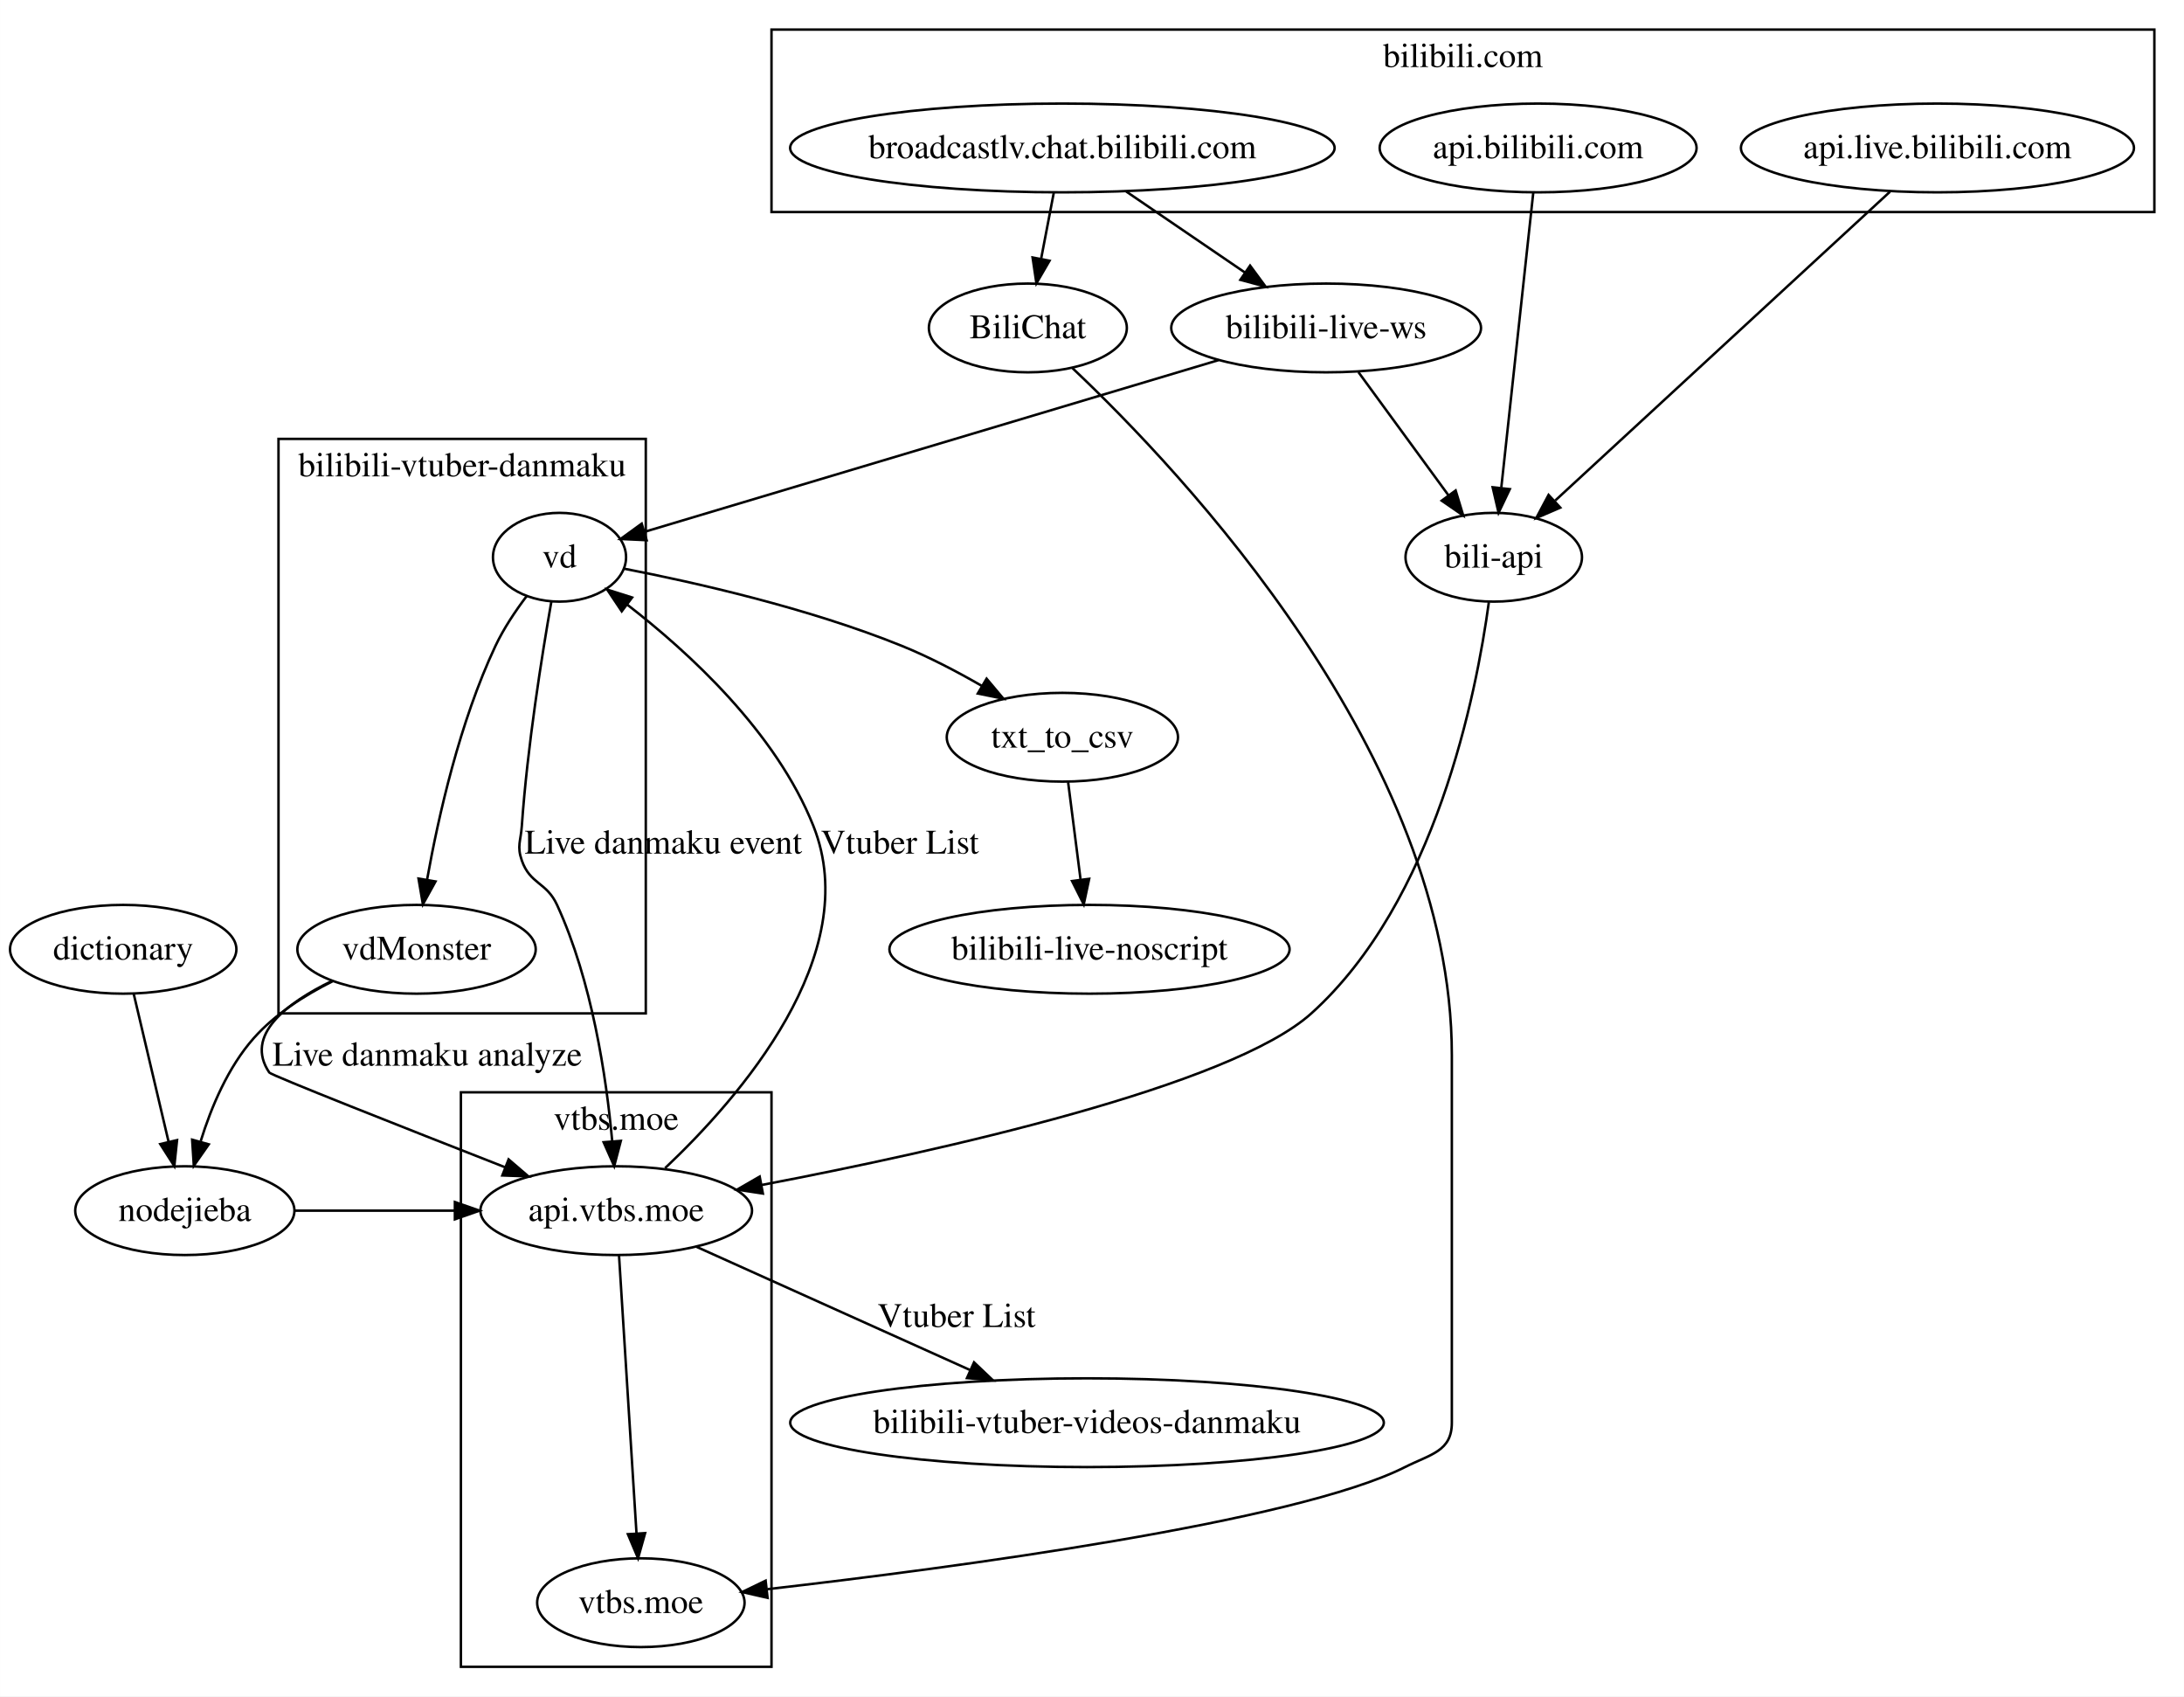
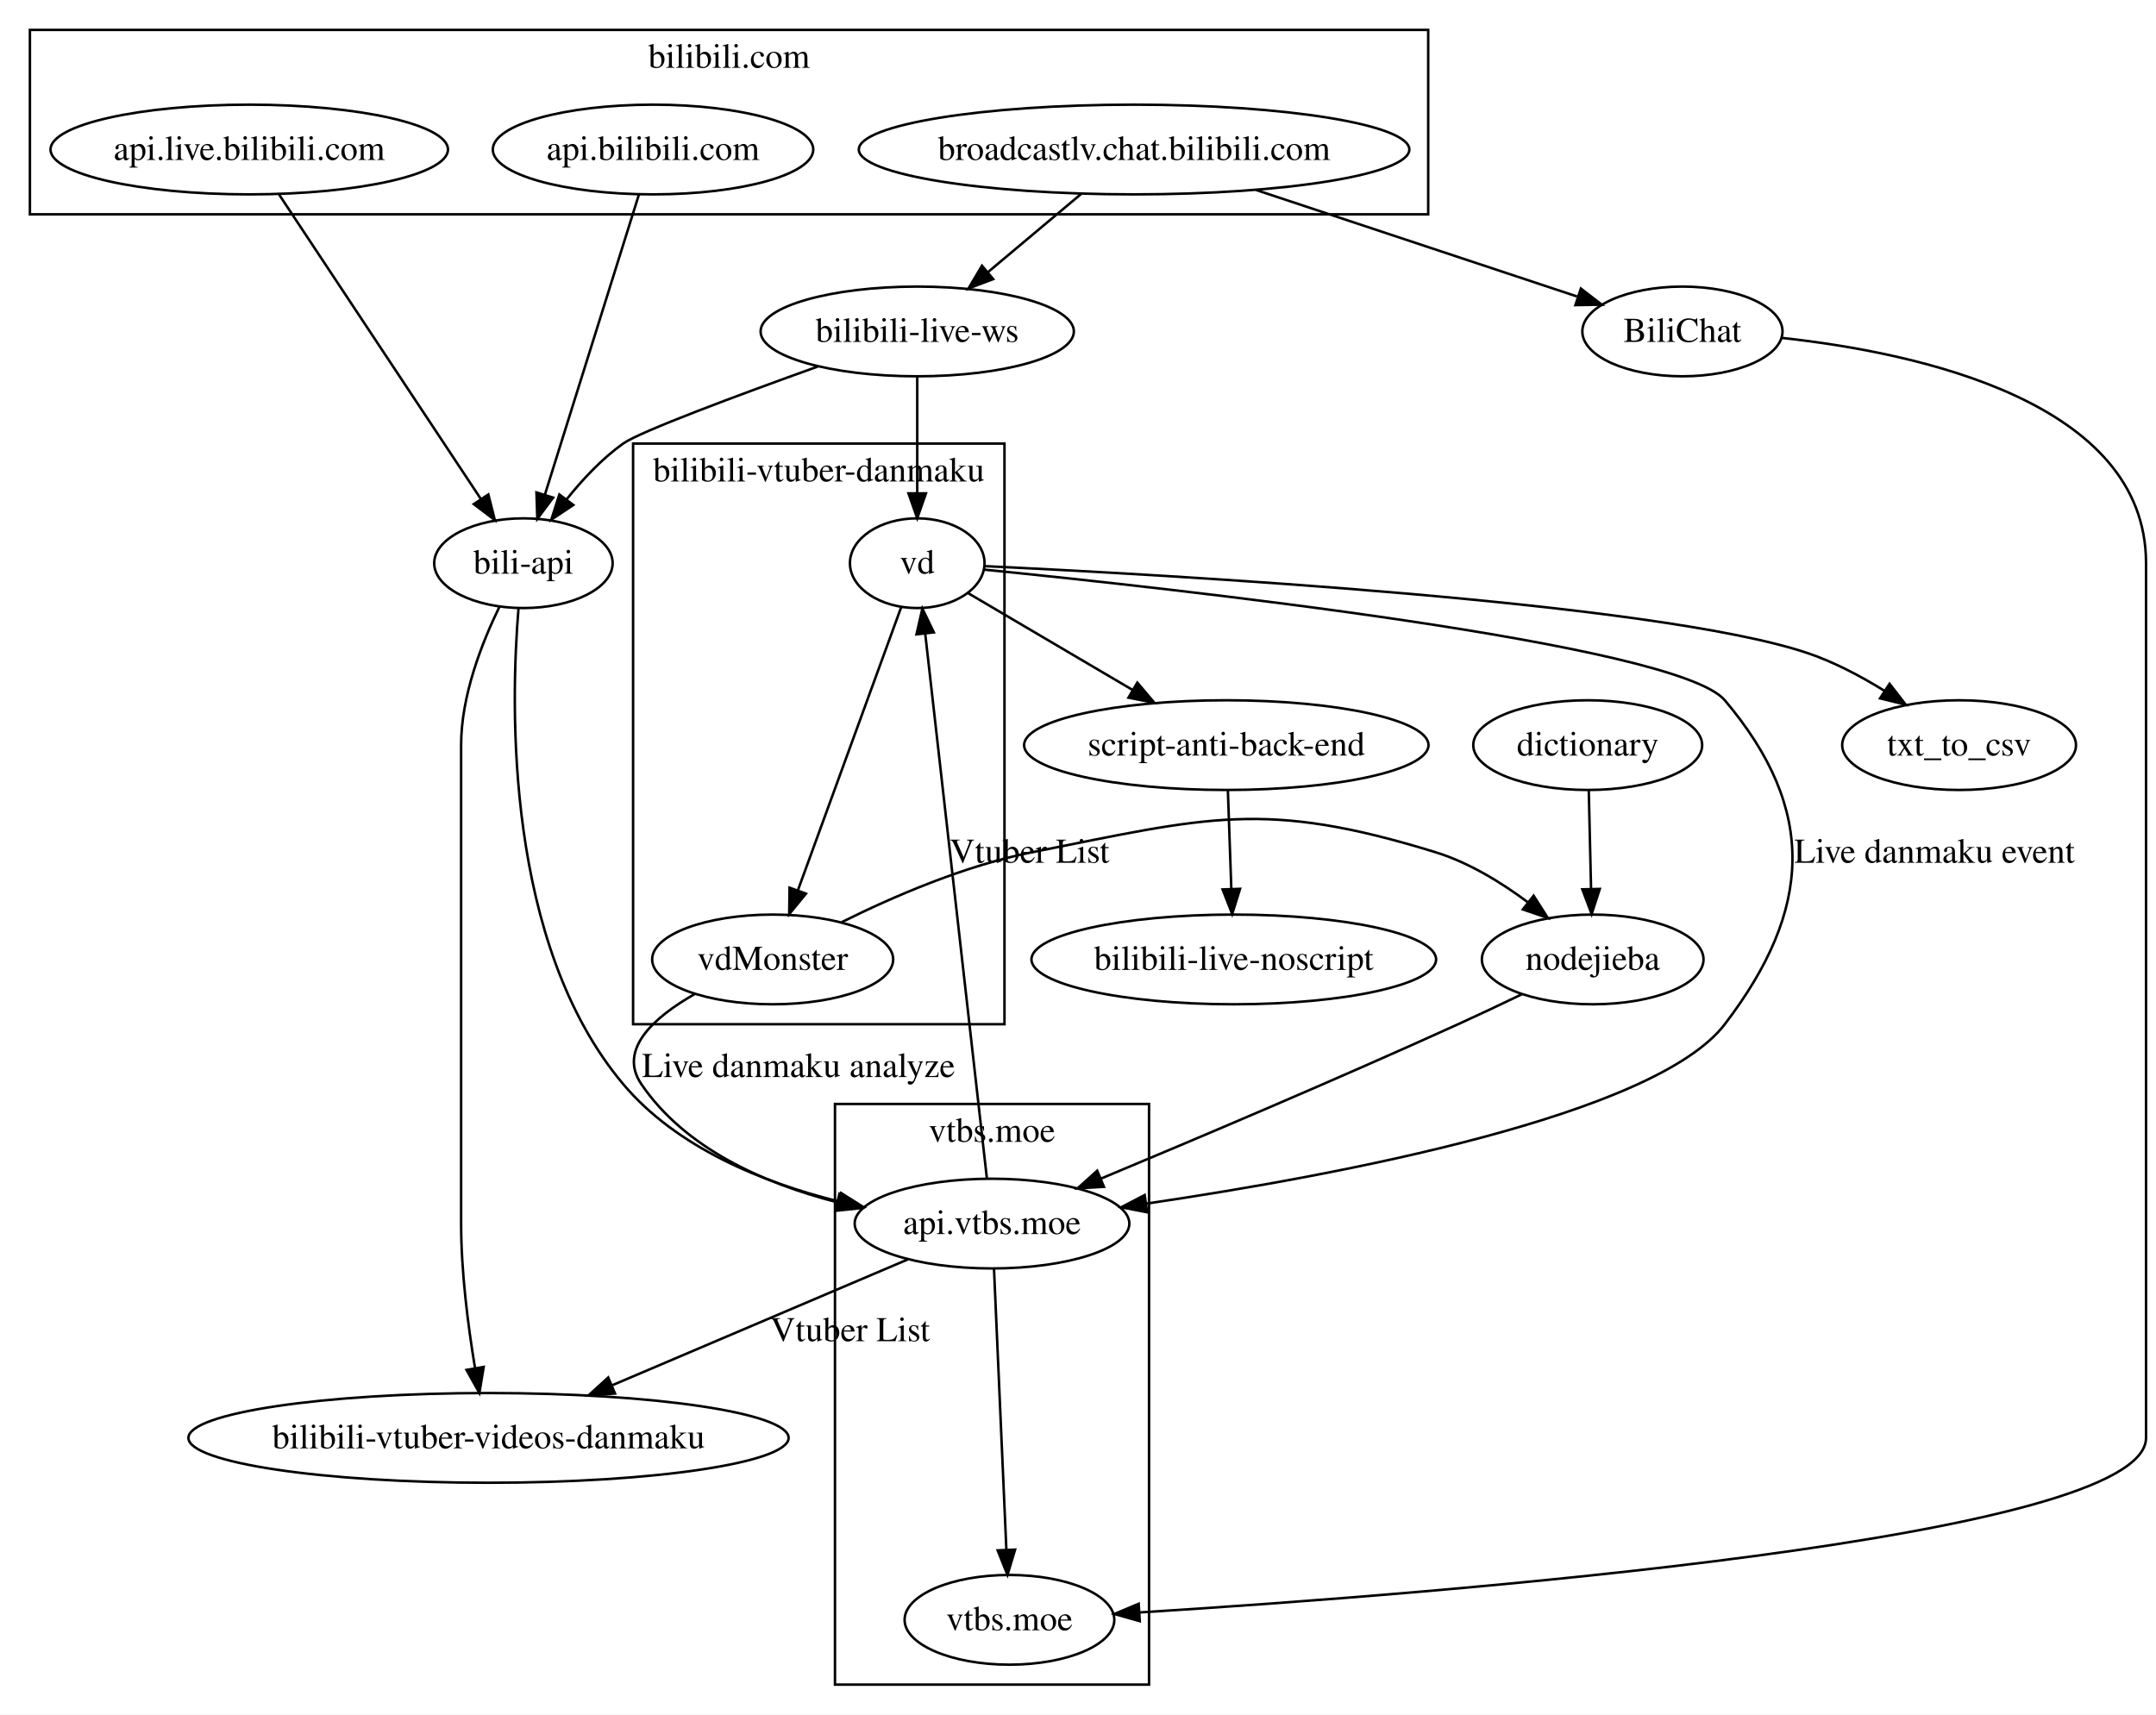
- <svg xmlns="http://www.w3.org/2000/svg" width="886pt" height="688pt" viewBox="0.00 0.00 885.96 688.00">
+ <svg xmlns="http://www.w3.org/2000/svg" width="865pt" height="688pt" viewBox="0.00 0.00 865.00 688.00">
  <g id="graph0" class="graph" transform="scale(1 1) rotate(0) translate(4 684)">
-     <polygon fill="#ffffff" stroke="transparent" points="-4,4 -4,-684 881.96,-684 881.96,4 -4,4" />
+     <polygon fill="#ffffff" stroke="transparent" points="-4,4 -4,-684 861,-684 861,4 -4,4" />
    <g id="clust1" class="cluster">
-       <polygon fill="none" stroke="#000000" points="308.96,-598 308.96,-672 869.96,-672 869.96,-598 308.96,-598" />
-       <text text-anchor="middle" x="589.46" y="-656.8" font-family="Times,serif" font-size="14.00" fill="#000000">bilibili.com</text>
+       <polygon fill="none" stroke="#000000" points="8,-598 8,-672 569,-672 569,-598 8,-598" />
+       <text text-anchor="middle" x="288.5" y="-656.8" font-family="Times,serif" font-size="14.00" fill="#000000">bilibili.com</text>
    </g>
    <g id="clust2" class="cluster">
-       <polygon fill="none" stroke="#000000" points="182.96,-8 182.96,-241 308.96,-241 308.96,-8 182.96,-8" />
-       <text text-anchor="middle" x="245.96" y="-225.8" font-family="Times,serif" font-size="14.00" fill="#000000">vtbs.moe</text>
+       <polygon fill="none" stroke="#000000" points="331,-8 331,-241 457,-241 457,-8 331,-8" />
+       <text text-anchor="middle" x="394" y="-225.8" font-family="Times,serif" font-size="14.00" fill="#000000">vtbs.moe</text>
    </g>
    <g id="clust3" class="cluster">
-       <polygon fill="none" stroke="#000000" points="108.96,-273 108.96,-506 257.96,-506 257.96,-273 108.96,-273" />
-       <text text-anchor="middle" x="183.46" y="-490.8" font-family="Times,serif" font-size="14.00" fill="#000000">bilibili-vtuber-danmaku</text>
+       <polygon fill="none" stroke="#000000" points="250,-273 250,-506 399,-506 399,-273 250,-273" />
+       <text text-anchor="middle" x="324.5" y="-490.8" font-family="Times,serif" font-size="14.00" fill="#000000">bilibili-vtuber-danmaku</text>
    </g>
    <g id="node1" class="node">
-       <ellipse fill="none" stroke="#000000" cx="45.96" cy="-299" rx="45.92" ry="18" />
-       <text text-anchor="middle" x="45.96" y="-294.8" font-family="Times,serif" font-size="14.00" fill="#000000">dictionary</text>
+       <ellipse fill="none" stroke="#000000" cx="633" cy="-385" rx="45.92" ry="18" />
+       <text text-anchor="middle" x="633" y="-380.8" font-family="Times,serif" font-size="14.00" fill="#000000">dictionary</text>
+     </g>
+     <g id="node16" class="node">
+       <ellipse fill="none" stroke="#000000" cx="635" cy="-299" rx="44.466" ry="18" />
+       <text text-anchor="middle" x="635" y="-294.8" font-family="Times,serif" font-size="14.00" fill="#000000">nodejieba</text>
+     </g>
+     <g id="edge14" class="edge">
+       <path fill="none" stroke="#000000" d="M633.424,-366.762C633.689,-355.36 634.036,-340.434 634.337,-327.494" />
+       <polygon fill="#000000" stroke="#000000" points="637.843,-327.291 634.577,-317.212 630.845,-327.128 637.843,-327.291" />
+     </g>
+     <g id="node2" class="node">
+       <ellipse fill="none" stroke="#000000" cx="206" cy="-458" rx="35.797" ry="18" />
+       <text text-anchor="middle" x="206" y="-453.8" font-family="Times,serif" font-size="14.00" fill="#000000">bili-api</text>
+     </g>
+     <g id="node7" class="node">
+       <ellipse fill="none" stroke="#000000" cx="192" cy="-107" rx="120.403" ry="18" />
+       <text text-anchor="middle" x="192" y="-102.8" font-family="Times,serif" font-size="14.00" fill="#000000">bilibili-vtuber-videos-danmaku</text>
+     </g>
+     <g id="edge10" class="edge">
+       <path fill="none" stroke="#000000" d="M196.406,-440.571C189.356,-426.127 181,-404.826 181,-385 181,-385 181,-385 181,-193 181,-173.614 183.784,-151.968 186.551,-135.242" />
+       <polygon fill="#000000" stroke="#000000" points="190.061,-135.488 188.337,-125.034 183.166,-134.281 190.061,-135.488" />
+     </g>
+     <g id="node12" class="node">
+       <ellipse fill="none" stroke="#000000" cx="394" cy="-193" rx="55.101" ry="18" />
+       <text text-anchor="middle" x="394" y="-188.8" font-family="Times,serif" font-size="14.00" fill="#000000">api.vtbs.moe</text>
+     </g>
+     <g id="edge5" class="edge">
+       <path fill="none" stroke="#000000" d="M204.03,-439.899C200.762,-400.35 198.69,-305.272 246,-249 267.522,-223.401 302.043,-209.485 332.334,-201.929" />
+       <polygon fill="#000000" stroke="#000000" points="333.461,-205.261 342.419,-199.603 331.888,-198.44 333.461,-205.261" />
+     </g>
+     <g id="node3" class="node">
+       <ellipse fill="none" stroke="#000000" cx="364" cy="-551" rx="62.843" ry="18" />
+       <text text-anchor="middle" x="364" y="-546.8" font-family="Times,serif" font-size="14.00" fill="#000000">bilibili-live-ws</text>
+     </g>
+     <g id="edge4" class="edge">
+       <path fill="none" stroke="#000000" d="M324.13,-536.927C292.579,-525.602 252.735,-510.81 246,-506 237.483,-499.917 229.704,-491.601 223.317,-483.599" />
+       <polygon fill="#000000" stroke="#000000" points="226.008,-481.356 217.191,-475.481 220.421,-485.572 226.008,-481.356" />
+     </g>
+     <g id="node14" class="node">
+       <ellipse fill="none" stroke="#000000" cx="364" cy="-458" rx="27" ry="18" />
+       <text text-anchor="middle" x="364" y="-453.8" font-family="Times,serif" font-size="14.00" fill="#000000">vd</text>
+     </g>
+     <g id="edge7" class="edge">
+       <path fill="none" stroke="#000000" d="M364,-532.626C364,-519.421 364,-501.369 364,-486.327" />
+       <polygon fill="#000000" stroke="#000000" points="367.5,-486.019 364,-476.019 360.5,-486.019 367.5,-486.019" />
+     </g>
+     <g id="node4" class="node">
+       <ellipse fill="none" stroke="#000000" cx="782" cy="-385" rx="46.906" ry="18" />
+       <text text-anchor="middle" x="782" y="-380.8" font-family="Times,serif" font-size="14.00" fill="#000000">txt_to_csv</text>
+     </g>
+     <g id="node5" class="node">
+       <ellipse fill="none" stroke="#000000" cx="491" cy="-299" rx="81.168" ry="18" />
+       <text text-anchor="middle" x="491" y="-294.8" font-family="Times,serif" font-size="14.00" fill="#000000">bilibili-live-noscript</text>
+     </g>
+     <g id="node6" class="node">
+       <ellipse fill="none" stroke="#000000" cx="671" cy="-551" rx="40.158" ry="18" />
+       <text text-anchor="middle" x="671" y="-546.8" font-family="Times,serif" font-size="14.00" fill="#000000">BiliChat</text>
+     </g>
+     <g id="node13" class="node">
+       <ellipse fill="none" stroke="#000000" cx="401" cy="-34" rx="42.072" ry="18" />
+       <text text-anchor="middle" x="401" y="-29.8" font-family="Times,serif" font-size="14.00" fill="#000000">vtbs.moe</text>
+     </g>
+     <g id="edge21" class="edge">
+       <path fill="none" stroke="#000000" d="M710.902,-548.41C765.555,-542.454 857,-522.805 857,-458 857,-458 857,-458 857,-107 857,-66.49 572.778,-44.444 453.115,-36.957" />
+       <polygon fill="#000000" stroke="#000000" points="453.278,-33.461 443.082,-36.34 452.848,-40.448 453.278,-33.461" />
+     </g>
+     <g id="node8" class="node">
+       <ellipse fill="none" stroke="#000000" cx="488" cy="-385" rx="81.125" ry="18" />
+       <text text-anchor="middle" x="488" y="-380.8" font-family="Times,serif" font-size="14.00" fill="#000000">script-anti-back-end</text>
+     </g>
+     <g id="edge18" class="edge">
+       <path fill="none" stroke="#000000" d="M488.636,-366.762C489.034,-355.36 489.555,-340.434 490.006,-327.494" />
+       <polygon fill="#000000" stroke="#000000" points="493.514,-327.328 490.365,-317.212 486.518,-327.084 493.514,-327.328" />
+     </g>
+     <g id="node9" class="node">
+       <ellipse fill="none" stroke="#000000" cx="258" cy="-624" rx="64.287" ry="18" />
+       <text text-anchor="middle" x="258" y="-619.8" font-family="Times,serif" font-size="14.00" fill="#000000">api.bilibili.com</text>
+     </g>
+     <g id="edge2" class="edge">
+       <path fill="none" stroke="#000000" d="M252.336,-605.919C243.247,-576.905 225.344,-519.752 214.648,-485.608" />
+       <polygon fill="#000000" stroke="#000000" points="217.907,-484.304 211.578,-475.807 211.228,-486.396 217.907,-484.304" />
+     </g>
+     <g id="node10" class="node">
+       <ellipse fill="none" stroke="#000000" cx="96" cy="-624" rx="79.731" ry="18" />
+       <text text-anchor="middle" x="96" y="-619.8" font-family="Times,serif" font-size="14.00" fill="#000000">api.live.bilibili.com</text>
+     </g>
+     <g id="edge3" class="edge">
+       <path fill="none" stroke="#000000" d="M107.981,-605.919C127.558,-576.375 166.468,-517.657 188.928,-483.763" />
+       <polygon fill="#000000" stroke="#000000" points="191.924,-485.578 194.53,-475.309 186.089,-481.712 191.924,-485.578" />
+     </g>
+     <g id="node11" class="node">
+       <ellipse fill="none" stroke="#000000" cx="451" cy="-624" rx="110.436" ry="18" />
+       <text text-anchor="middle" x="451" y="-619.8" font-family="Times,serif" font-size="14.00" fill="#000000">broadcastlv.chat.bilibili.com</text>
+     </g>
+     <g id="edge6" class="edge">
+       <path fill="none" stroke="#000000" d="M429.94,-606.329C418.637,-596.844 404.55,-585.024 392.302,-574.747" />
+       <polygon fill="#000000" stroke="#000000" points="394.476,-572.003 384.566,-568.257 389.977,-577.366 394.476,-572.003" />
+     </g>
+     <g id="edge20" class="edge">
+       <path fill="none" stroke="#000000" d="M499.825,-607.799C538.472,-594.975 591.892,-577.249 628.726,-565.027" />
+       <polygon fill="#000000" stroke="#000000" points="630.26,-568.206 638.649,-561.735 628.056,-561.562 630.26,-568.206" />
+     </g>
+     <g id="edge9" class="edge">
+       <path fill="none" stroke="#000000" d="M360.19,-178.606C327.816,-164.823 278.588,-143.864 241.743,-128.178" />
+       <polygon fill="#000000" stroke="#000000" points="242.754,-124.804 232.182,-124.107 240.012,-131.245 242.754,-124.804" />
+       <text text-anchor="middle" x="337.078" y="-145.8" font-family="Times,serif" font-size="14.00" fill="#000000">Vtuber List</text>
+     </g>
+     <g id="edge1" class="edge">
+       <path fill="none" stroke="#000000" d="M394.803,-174.761C396.016,-147.205 398.326,-94.735 399.757,-62.223" />
+       <polygon fill="#000000" stroke="#000000" points="403.263,-62.171 400.206,-52.027 396.27,-61.863 403.263,-62.171" />
+     </g>
+     <g id="edge8" class="edge">
+       <path fill="none" stroke="#000000" d="M391.963,-210.992C386.84,-256.246 373.387,-375.085 367.198,-429.749" />
+       <polygon fill="#000000" stroke="#000000" points="363.709,-429.455 366.062,-439.786 370.665,-430.243 363.709,-429.455" />
+       <text text-anchor="middle" x="409.078" y="-337.8" font-family="Times,serif" font-size="14.00" fill="#000000">Vtuber List</text>
+     </g>
+     <g id="edge16" class="edge">
+       <path fill="none" stroke="#000000" d="M390.986,-456.821C463.233,-453.421 659.71,-442.506 721,-422 731.682,-418.426 742.472,-412.723 751.946,-406.853" />
+       <polygon fill="#000000" stroke="#000000" points="754.103,-409.625 760.579,-401.239 750.287,-403.757 754.103,-409.625" />
+     </g>
+     <g id="edge17" class="edge">
+       <path fill="none" stroke="#000000" d="M384.476,-445.945C402.372,-435.41 428.809,-419.846 450.488,-407.084" />
+       <polygon fill="#000000" stroke="#000000" points="452.301,-410.078 459.143,-401.989 448.749,-404.046 452.301,-410.078" />
+     </g>
+     <g id="edge11" class="edge">
+       <path fill="none" stroke="#000000" d="M390.808,-455.422C464.985,-448.021 668.765,-425.775 688,-403 725.28,-358.858 723.084,-318.906 688,-273 659.988,-236.347 533.671,-212.503 456.007,-201.028" />
+       <polygon fill="#000000" stroke="#000000" points="456.252,-197.527 445.854,-199.557 455.249,-204.455 456.252,-197.527" />
+       <text text-anchor="middle" x="772.145" y="-337.8" font-family="Times,serif" font-size="14.00" fill="#000000">Live danmaku event</text>
    </g>
    <g id="node15" class="node">
-       <ellipse fill="none" stroke="#000000" cx="70.96" cy="-193" rx="44.466" ry="18" />
-       <text text-anchor="middle" x="70.96" y="-188.8" font-family="Times,serif" font-size="14.00" fill="#000000">nodejieba</text>
+       <ellipse fill="none" stroke="#000000" cx="306" cy="-299" rx="48.351" ry="18" />
+       <text text-anchor="middle" x="306" y="-294.8" font-family="Times,serif" font-size="14.00" fill="#000000">vdMonster</text>
+     </g>
+     <g id="edge12" class="edge">
+       <path fill="none" stroke="#000000" d="M357.571,-440.377C347.521,-412.825 328.006,-359.327 316.076,-326.622" />
+       <polygon fill="#000000" stroke="#000000" points="319.351,-325.386 312.636,-317.191 312.775,-327.785 319.351,-325.386" />
+     </g>
+     <g id="edge19" class="edge">
+       <path fill="none" stroke="#000000" d="M274.663,-285.08C258.462,-275.837 243.864,-262.884 253.282,-249 270.909,-223.014 302.712,-209.087 331.629,-201.621" />
+       <polygon fill="#000000" stroke="#000000" points="332.781,-204.946 341.709,-199.241 331.172,-198.133 332.781,-204.946" />
+       <text text-anchor="middle" x="316.359" y="-251.8" font-family="Times,serif" font-size="14.00" fill="#000000">Live danmaku analyze</text>
    </g>
    <g id="edge13" class="edge">
-       <path fill="none" stroke="#000000" d="M50.201,-281.019C54.08,-264.572 59.879,-239.983 64.363,-220.971" />
-       <polygon fill="#000000" stroke="#000000" points="67.809,-221.606 66.698,-211.07 60.996,-219.999 67.809,-221.606" />
-     </g>
-     <g id="node2" class="node">
-       <ellipse fill="none" stroke="#000000" cx="601.96" cy="-458" rx="35.797" ry="18" />
-       <text text-anchor="middle" x="601.96" y="-453.8" font-family="Times,serif" font-size="14.00" fill="#000000">bili-api</text>
-     </g>
-     <g id="node11" class="node">
-       <ellipse fill="none" stroke="#000000" cx="245.96" cy="-193" rx="55.101" ry="18" />
-       <text text-anchor="middle" x="245.96" y="-188.8" font-family="Times,serif" font-size="14.00" fill="#000000">api.vtbs.moe</text>
-     </g>
-     <g id="edge5" class="edge">
-       <path fill="none" stroke="#000000" d="M599.971,-439.755C594.949,-402.717 578.331,-318.384 527.96,-273 495.191,-243.475 377.499,-217.254 304.919,-203.4" />
-       <polygon fill="#000000" stroke="#000000" points="305.465,-199.941 294.99,-201.528 304.168,-206.82 305.465,-199.941" />
-     </g>
-     <g id="node3" class="node">
-       <ellipse fill="none" stroke="#000000" cx="533.96" cy="-551" rx="62.843" ry="18" />
-       <text text-anchor="middle" x="533.96" y="-546.8" font-family="Times,serif" font-size="14.00" fill="#000000">bilibili-live-ws</text>
-     </g>
-     <g id="edge4" class="edge">
-       <path fill="none" stroke="#000000" d="M547.071,-533.069C557.426,-518.906 572.002,-498.972 583.531,-483.204" />
-       <polygon fill="#000000" stroke="#000000" points="586.5,-485.074 589.577,-474.936 580.849,-480.942 586.5,-485.074" />
-     </g>
-     <g id="node13" class="node">
-       <ellipse fill="none" stroke="#000000" cx="222.96" cy="-458" rx="27" ry="18" />
-       <text text-anchor="middle" x="222.96" y="-453.8" font-family="Times,serif" font-size="14.00" fill="#000000">vd</text>
-     </g>
-     <g id="edge7" class="edge">
-       <path fill="none" stroke="#000000" d="M490.389,-537.971C427.939,-519.296 314.252,-485.299 257.341,-468.281" />
-       <polygon fill="#000000" stroke="#000000" points="258.311,-464.918 247.727,-465.406 256.305,-471.625 258.311,-464.918" />
-     </g>
-     <g id="node4" class="node">
-       <ellipse fill="none" stroke="#000000" cx="426.96" cy="-385" rx="46.906" ry="18" />
-       <text text-anchor="middle" x="426.96" y="-380.8" font-family="Times,serif" font-size="14.00" fill="#000000">txt_to_csv</text>
-     </g>
-     <g id="node5" class="node">
-       <ellipse fill="none" stroke="#000000" cx="437.96" cy="-299" rx="81.168" ry="18" />
-       <text text-anchor="middle" x="437.96" y="-294.8" font-family="Times,serif" font-size="14.00" fill="#000000">bilibili-live-noscript</text>
-     </g>
-     <g id="edge16" class="edge">
-       <path fill="none" stroke="#000000" d="M429.293,-366.762C430.751,-355.36 432.66,-340.434 434.315,-327.494" />
-       <polygon fill="#000000" stroke="#000000" points="437.833,-327.575 435.63,-317.212 430.89,-326.687 437.833,-327.575" />
-     </g>
-     <g id="node6" class="node">
-       <ellipse fill="none" stroke="#000000" cx="412.96" cy="-551" rx="40.158" ry="18" />
-       <text text-anchor="middle" x="412.96" y="-546.8" font-family="Times,serif" font-size="14.00" fill="#000000">BiliChat</text>
-     </g>
-     <g id="node12" class="node">
-       <ellipse fill="none" stroke="#000000" cx="255.96" cy="-34" rx="42.072" ry="18" />
-       <text text-anchor="middle" x="255.96" y="-29.8" font-family="Times,serif" font-size="14.00" fill="#000000">vtbs.moe</text>
-     </g>
-     <g id="edge19" class="edge">
-       <path fill="none" stroke="#000000" d="M431.042,-534.707C475.202,-493.026 584.96,-377.238 584.96,-256 584.96,-256 584.96,-256 584.96,-107 584.96,-95.368 576.347,-94.237 565.96,-89 521.501,-66.585 383.324,-48.219 307.333,-39.491" />
-       <polygon fill="#000000" stroke="#000000" points="307.37,-35.973 297.039,-38.324 306.581,-42.928 307.37,-35.973" />
-     </g>
-     <g id="node7" class="node">
-       <ellipse fill="none" stroke="#000000" cx="436.96" cy="-107" rx="120.403" ry="18" />
-       <text text-anchor="middle" x="436.96" y="-102.8" font-family="Times,serif" font-size="14.00" fill="#000000">bilibili-vtuber-videos-danmaku</text>
-     </g>
-     <g id="node8" class="node">
-       <ellipse fill="none" stroke="#000000" cx="619.96" cy="-624" rx="64.287" ry="18" />
-       <text text-anchor="middle" x="619.96" y="-619.8" font-family="Times,serif" font-size="14.00" fill="#000000">api.bilibili.com</text>
-     </g>
-     <g id="edge2" class="edge">
-       <path fill="none" stroke="#000000" d="M617.999,-605.919C614.875,-577.106 608.742,-520.543 605.031,-486.321" />
-       <polygon fill="#000000" stroke="#000000" points="608.476,-485.623 603.918,-476.059 601.517,-486.378 608.476,-485.623" />
-     </g>
-     <g id="node9" class="node">
-       <ellipse fill="none" stroke="#000000" cx="781.96" cy="-624" rx="79.731" ry="18" />
-       <text text-anchor="middle" x="781.96" y="-619.8" font-family="Times,serif" font-size="14.00" fill="#000000">api.live.bilibili.com</text>
-     </g>
-     <g id="edge3" class="edge">
-       <path fill="none" stroke="#000000" d="M762.697,-606.235C729.898,-575.987 663.238,-514.512 626.917,-481.016" />
-       <polygon fill="#000000" stroke="#000000" points="628.948,-478.128 619.224,-473.921 624.203,-483.274 628.948,-478.128" />
-     </g>
-     <g id="node10" class="node">
-       <ellipse fill="none" stroke="#000000" cx="426.96" cy="-624" rx="110.436" ry="18" />
-       <text text-anchor="middle" x="426.96" y="-619.8" font-family="Times,serif" font-size="14.00" fill="#000000">broadcastlv.chat.bilibili.com</text>
-     </g>
-     <g id="edge6" class="edge">
-       <path fill="none" stroke="#000000" d="M452.862,-606.329C467.369,-596.431 485.605,-583.99 501.109,-573.413" />
-       <polygon fill="#000000" stroke="#000000" points="503.111,-576.283 509.399,-567.756 499.166,-570.501 503.111,-576.283" />
-     </g>
-     <g id="edge18" class="edge">
-       <path fill="none" stroke="#000000" d="M423.499,-605.955C421.951,-597.883 420.09,-588.176 418.365,-579.182" />
-       <polygon fill="#000000" stroke="#000000" points="421.75,-578.252 416.429,-569.09 414.876,-579.571 421.75,-578.252" />
-     </g>
-     <g id="edge9" class="edge">
-       <path fill="none" stroke="#000000" d="M278.361,-178.411C308.811,-164.701 354.753,-144.015 389.365,-128.43" />
-       <polygon fill="#000000" stroke="#000000" points="391.124,-131.477 398.805,-124.18 388.25,-125.094 391.124,-131.477" />
-       <text text-anchor="middle" x="384.038" y="-145.8" font-family="Times,serif" font-size="14.00" fill="#000000">Vtuber List</text>
-     </g>
-     <g id="edge1" class="edge">
-       <path fill="none" stroke="#000000" d="M247.107,-174.761C248.84,-147.205 252.14,-94.735 254.185,-62.223" />
-       <polygon fill="#000000" stroke="#000000" points="257.692,-62.227 254.826,-52.027 250.705,-61.787 257.692,-62.227" />
-     </g>
-     <g id="edge8" class="edge">
-       <path fill="none" stroke="#000000" d="M265.81,-210.269C295.725,-238.51 346.77,-296.678 325.96,-349 310.831,-387.037 275.434,-419.467 250.371,-438.829" />
-       <polygon fill="#000000" stroke="#000000" points="248.205,-436.079 242.312,-444.884 252.41,-441.676 248.205,-436.079" />
-       <text text-anchor="middle" x="361.038" y="-337.8" font-family="Times,serif" font-size="14.00" fill="#000000">Vtuber List</text>
+       <path fill="none" stroke="#000000" d="M333.747,-313.988C354.174,-324.135 382.979,-336.634 410,-342 480.621,-356.024 503.204,-363.24 572,-342 585.279,-337.9 598.258,-329.936 608.951,-321.964" />
+       <polygon fill="#000000" stroke="#000000" points="611.297,-324.572 616.999,-315.643 606.973,-319.067 611.297,-324.572" />
    </g>
    <g id="edge15" class="edge">
-       <path fill="none" stroke="#000000" d="M249.235,-453.349C277.686,-447.822 324.077,-437.371 361.96,-422 372.83,-417.589 384.123,-411.684 394.187,-405.888" />
-       <polygon fill="#000000" stroke="#000000" points="396.219,-408.752 403.036,-400.641 392.65,-402.73 396.219,-408.752" />
-     </g>
-     <g id="edge10" class="edge">
-       <path fill="none" stroke="#000000" d="M219.642,-439.952C215.862,-418.399 209.918,-381.216 207.67,-349 207.237,-342.793 205.621,-340.875 207.67,-335 211.033,-325.355 217.692,-326.28 221.96,-317 236.151,-286.147 241.955,-247.241 244.327,-221.318" />
-       <polygon fill="#000000" stroke="#000000" points="247.838,-221.311 245.147,-211.064 240.861,-220.753 247.838,-221.311" />
-       <text text-anchor="middle" x="265.105" y="-337.8" font-family="Times,serif" font-size="14.00" fill="#000000">Live danmaku event</text>
-     </g>
-     <g id="node14" class="node">
-       <ellipse fill="none" stroke="#000000" cx="164.96" cy="-299" rx="48.351" ry="18" />
-       <text text-anchor="middle" x="164.96" y="-294.8" font-family="Times,serif" font-size="14.00" fill="#000000">vdMonster</text>
-     </g>
-     <g id="edge11" class="edge">
-       <path fill="none" stroke="#000000" d="M209.69,-442.315C205.117,-436.275 200.31,-429.115 196.96,-422 182.486,-391.257 173.846,-352.99 169.259,-327.378" />
-       <polygon fill="#000000" stroke="#000000" points="172.661,-326.507 167.536,-317.234 165.76,-327.679 172.661,-326.507" />
-     </g>
-     <g id="edge17" class="edge">
-       <path fill="none" stroke="#000000" d="M130.68,-286.174C112.162,-277.185 94.995,-264.107 105.242,-249 105.975,-247.92 159.925,-226.639 200.801,-210.63" />
-       <polygon fill="#000000" stroke="#000000" points="202.309,-213.799 210.345,-206.895 199.758,-207.28 202.309,-213.799" />
-       <text text-anchor="middle" x="169.319" y="-251.8" font-family="Times,serif" font-size="14.00" fill="#000000">Live danmaku analyze</text>
-     </g>
-     <g id="edge12" class="edge">
-       <path fill="none" stroke="#000000" d="M130.957,-286.062C119.591,-280.389 107.625,-272.761 98.96,-263 88.504,-251.222 81.692,-235.05 77.407,-221.218" />
-       <polygon fill="#000000" stroke="#000000" points="80.671,-219.895 74.605,-211.208 73.93,-221.782 80.671,-219.895" />
-     </g>
-     <g id="edge14" class="edge">
-       <path fill="none" stroke="#000000" d="M115.735,-193C137.253,-193 158.771,-193 180.289,-193" />
-       <polygon fill="#000000" stroke="#000000" points="180.513,-196.5 190.513,-193 180.513,-189.5 180.513,-196.5" />
+       <path fill="none" stroke="#000000" d="M606.526,-284.998C598.322,-281.044 589.336,-276.788 581,-273 532.247,-250.848 475.634,-226.868 437.582,-210.999" />
+       <polygon fill="#000000" stroke="#000000" points="438.9,-207.757 428.323,-207.145 436.21,-214.219 438.9,-207.757" />
    </g>
  </g>
</svg>
